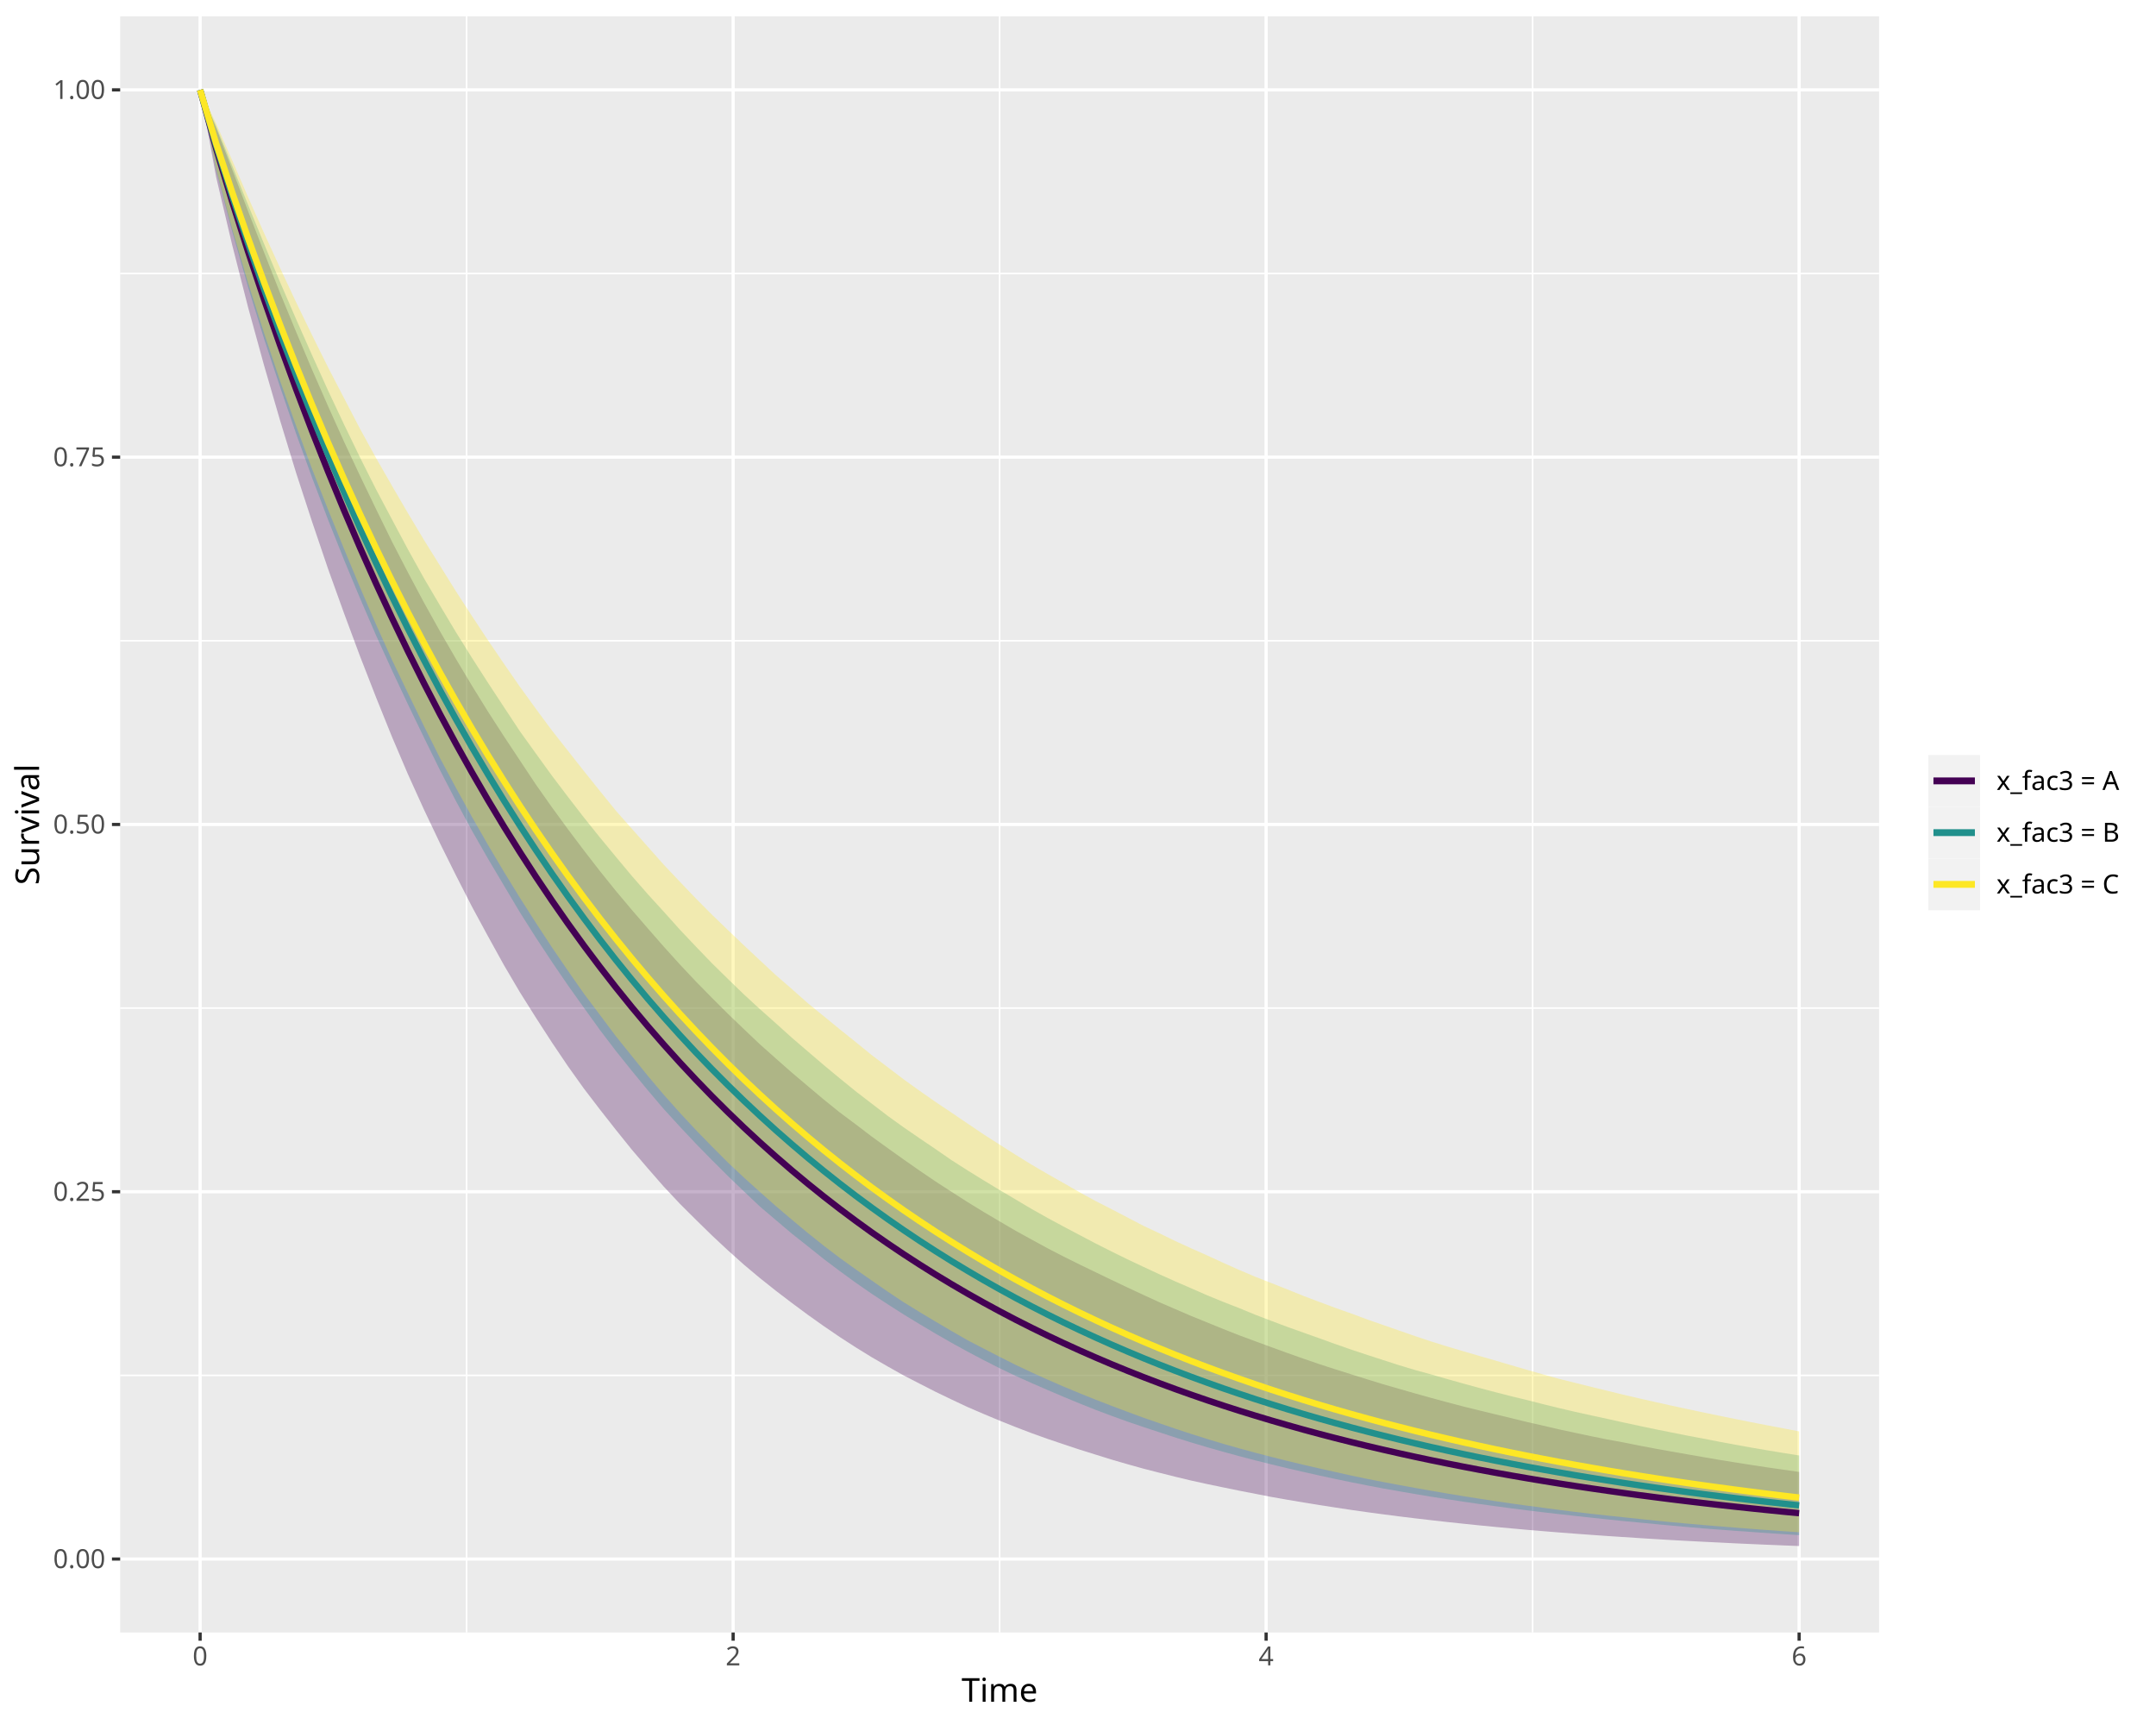
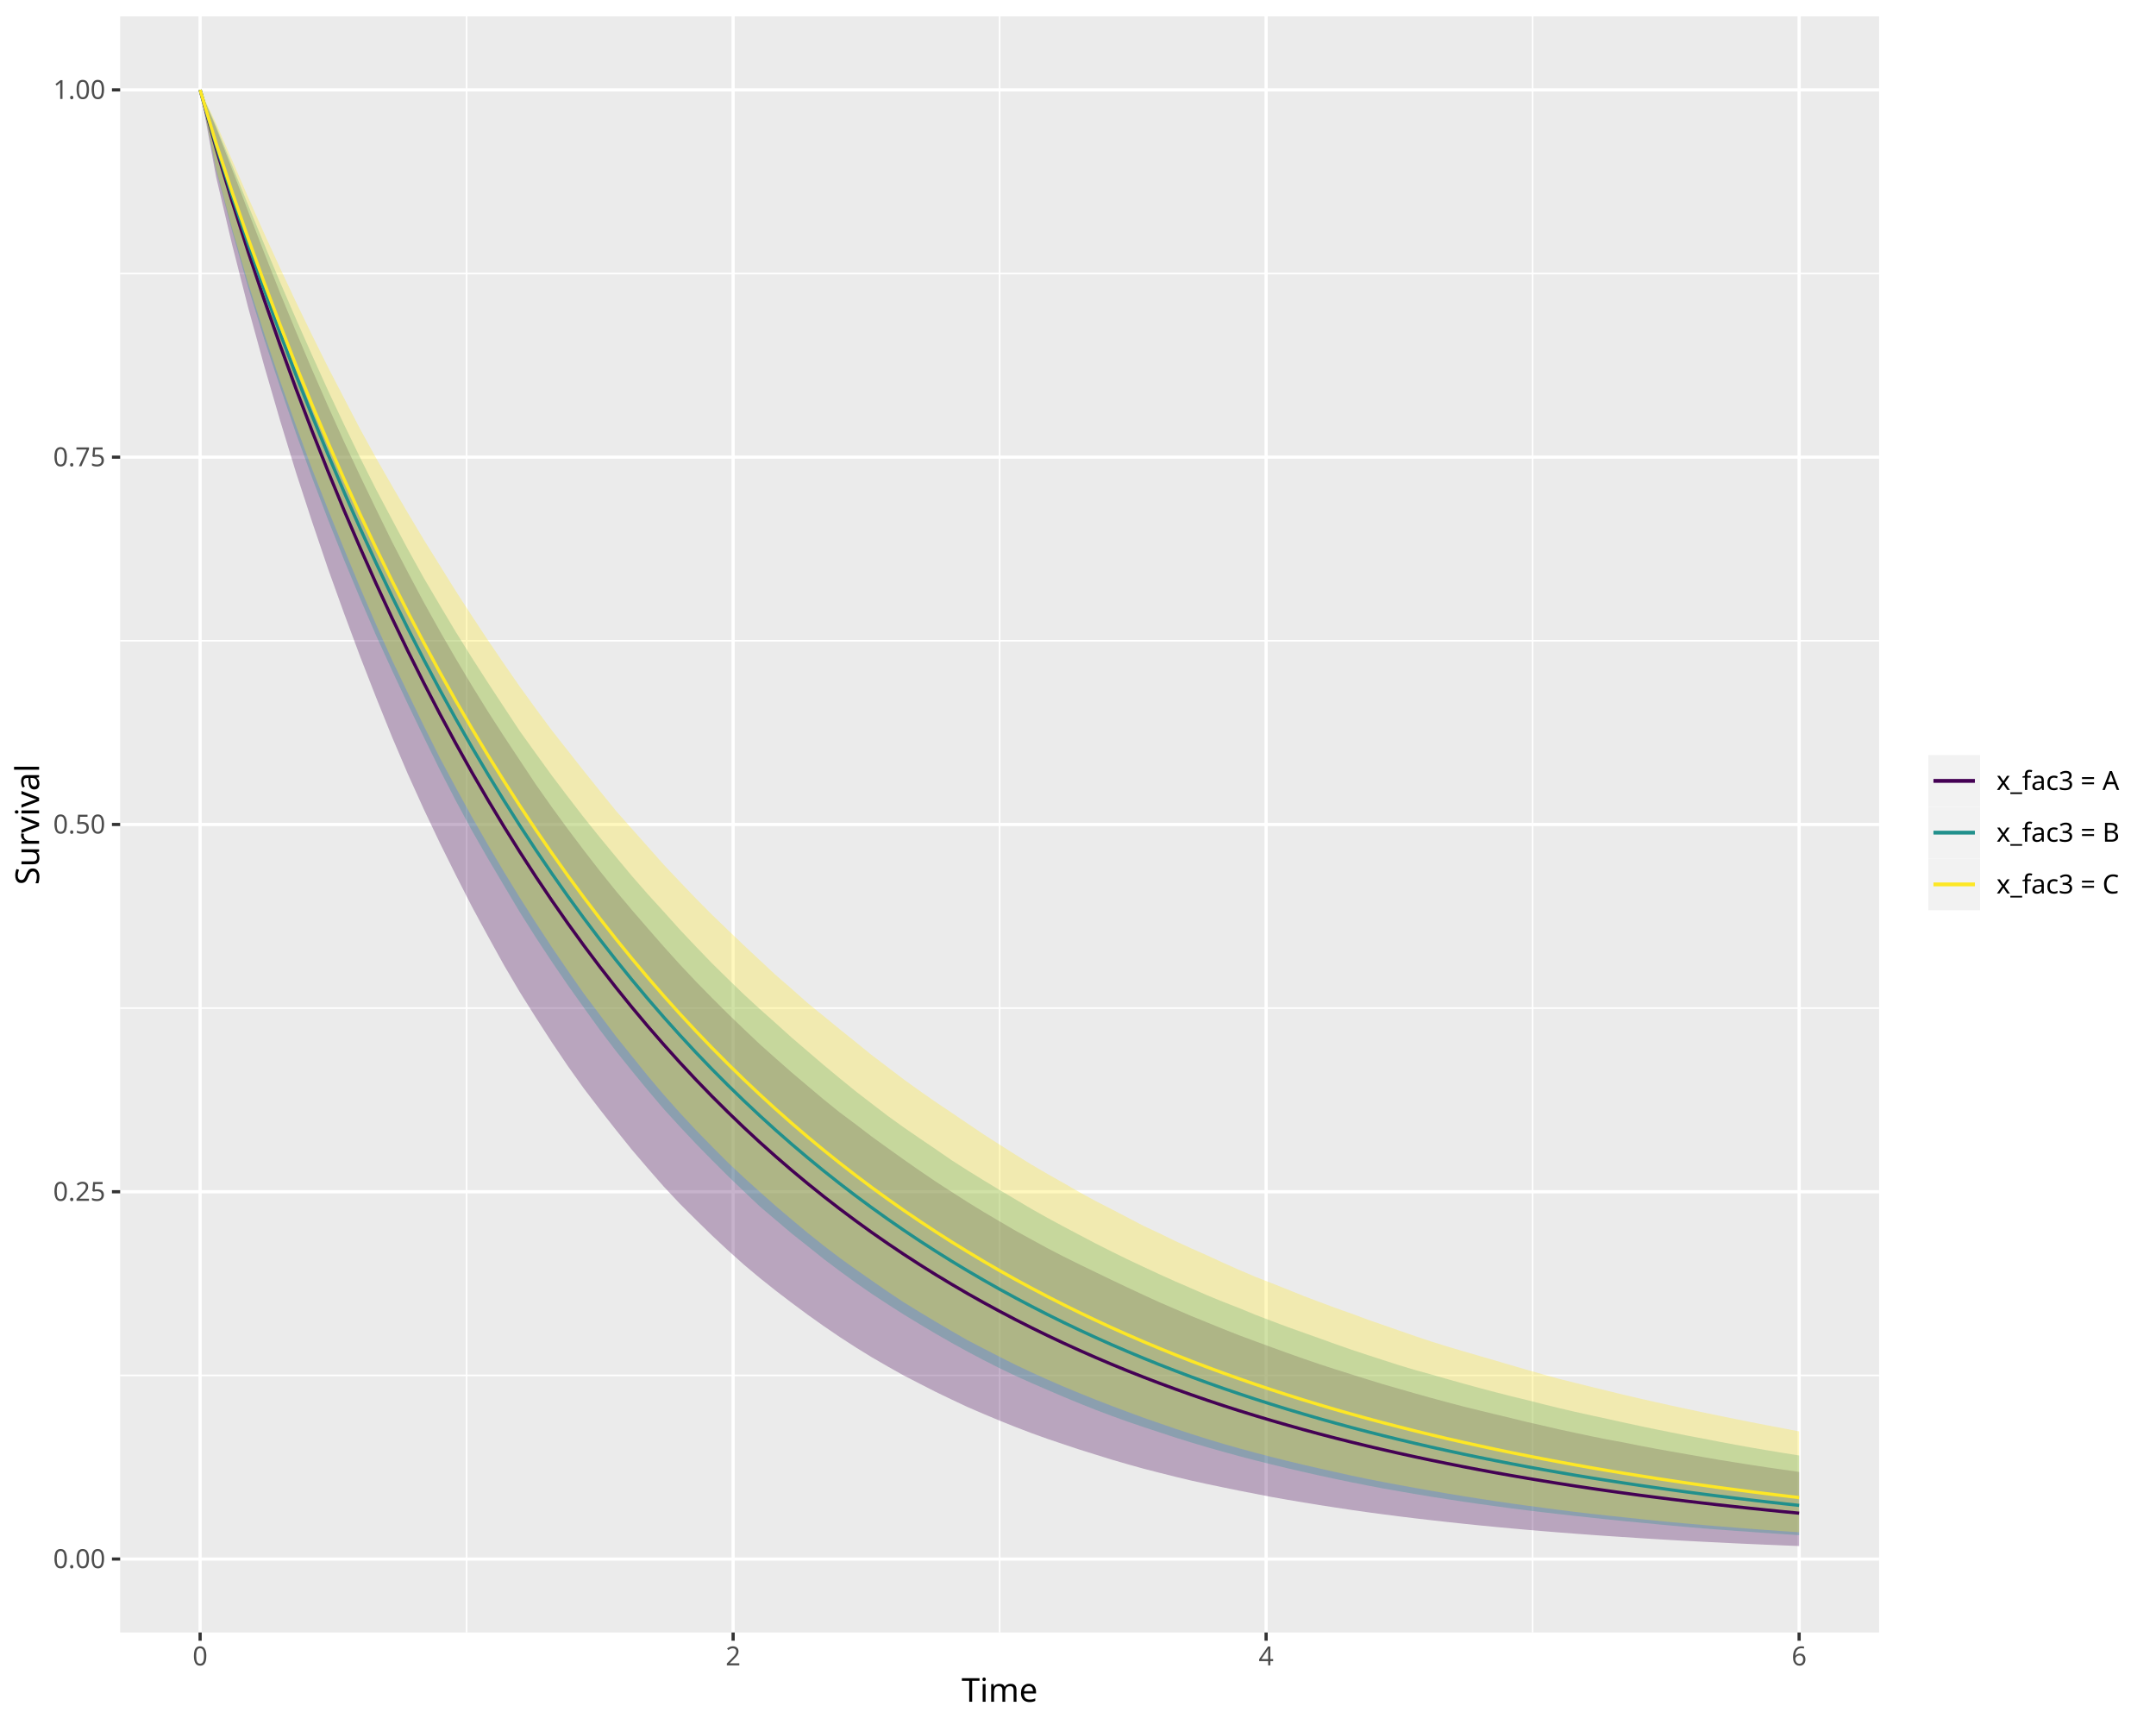
<svg xmlns="http://www.w3.org/2000/svg" class="svglite" data-engine-version="2.0" width="720.00pt" height="576.00pt" viewBox="0 0 720.00 576.00">
  <defs>
    <style type="text/css">
    .svglite line, .svglite polyline, .svglite polygon, .svglite path, .svglite rect, .svglite circle {
      fill: none;
      stroke: #000000;
      stroke-linecap: round;
      stroke-linejoin: round;
      stroke-miterlimit: 10.00;
    }
  </style>
  </defs>
  <rect width="100%" height="100%" style="stroke: none; fill: #FFFFFF;" />
  <defs>
    <clipPath id="cpMC4wMHw3MjAuMDB8MC4wMHw1NzYuMDA=">
      <rect x="0.00" y="0.00" width="720.00" height="576.00" />
    </clipPath>
  </defs>
  <g clip-path="url(#cpMC4wMHw3MjAuMDB8MC4wMHw1NzYuMDA=)">
    <rect x="0.00" y="0.00" width="720.00" height="576.00" style="stroke-width: 1.07; stroke: #FFFFFF; fill: #FFFFFF;" />
  </g>
  <defs>
    <clipPath id="cpNDAuMTN8NjI3LjUyfDUuNDh8NTQ1LjEx">
      <rect x="40.13" y="5.48" width="587.39" height="539.63" />
    </clipPath>
  </defs>
  <g clip-path="url(#cpNDAuMTN8NjI3LjUyfDUuNDh8NTQ1LjEx)">
    <rect x="40.13" y="5.48" width="587.39" height="539.63" style="stroke-width: 1.07; stroke: none; fill: #EBEBEB;" />
    <polyline points="40.13,459.26 627.52,459.26 " style="stroke-width: 0.53; stroke: #FFFFFF; stroke-linecap: butt;" />
    <polyline points="40.13,336.62 627.52,336.62 " style="stroke-width: 0.53; stroke: #FFFFFF; stroke-linecap: butt;" />
    <polyline points="40.13,213.97 627.52,213.97 " style="stroke-width: 0.53; stroke: #FFFFFF; stroke-linecap: butt;" />
    <polyline points="40.13,91.33 627.52,91.33 " style="stroke-width: 0.53; stroke: #FFFFFF; stroke-linecap: butt;" />
    <polyline points="155.83,545.11 155.83,5.48 " style="stroke-width: 0.53; stroke: #FFFFFF; stroke-linecap: butt;" />
    <polyline points="333.83,545.11 333.83,5.48 " style="stroke-width: 0.53; stroke: #FFFFFF; stroke-linecap: butt;" />
    <polyline points="511.82,545.11 511.82,5.48 " style="stroke-width: 0.53; stroke: #FFFFFF; stroke-linecap: butt;" />
    <polyline points="40.13,520.58 627.52,520.58 " style="stroke-width: 1.07; stroke: #FFFFFF; stroke-linecap: butt;" />
    <polyline points="40.13,397.94 627.52,397.94 " style="stroke-width: 1.07; stroke: #FFFFFF; stroke-linecap: butt;" />
    <polyline points="40.13,275.30 627.52,275.30 " style="stroke-width: 1.07; stroke: #FFFFFF; stroke-linecap: butt;" />
    <polyline points="40.13,152.65 627.52,152.65 " style="stroke-width: 1.07; stroke: #FFFFFF; stroke-linecap: butt;" />
    <polyline points="40.13,30.01 627.52,30.01 " style="stroke-width: 1.07; stroke: #FFFFFF; stroke-linecap: butt;" />
    <polyline points="66.83,545.11 66.83,5.48 " style="stroke-width: 1.07; stroke: #FFFFFF; stroke-linecap: butt;" />
    <polyline points="244.83,545.11 244.83,5.48 " style="stroke-width: 1.07; stroke: #FFFFFF; stroke-linecap: butt;" />
    <polyline points="422.82,545.11 422.82,5.48 " style="stroke-width: 1.07; stroke: #FFFFFF; stroke-linecap: butt;" />
    <polyline points="600.82,545.11 600.82,5.48 " style="stroke-width: 1.07; stroke: #FFFFFF; stroke-linecap: butt;" />
-     <polygon points="66.83,30.01 72.17,59.10 77.51,81.68 82.85,102.62 88.19,122.03 93.53,140.39 98.87,157.84 104.21,174.18 109.55,189.93 114.89,204.77 120.23,219.12 125.57,232.82 130.91,246.05 136.25,258.57 141.59,270.34 146.93,281.56 152.27,292.30 157.61,302.75 162.95,312.60 168.29,322.26 173.63,331.34 178.97,339.82 184.31,348.08 189.65,356.00 194.99,363.48 200.33,370.46 205.67,377.26 211.01,383.90 216.35,390.14 221.69,396.25 227.03,401.93 232.37,407.26 237.71,412.48 243.05,417.47 248.39,422.25 253.73,426.73 259.07,430.98 264.41,435.05 269.75,439.01 275.09,442.80 280.43,446.44 285.77,449.90 291.11,453.19 296.45,456.28 301.79,459.28 307.13,462.03 312.47,464.76 317.81,467.33 323.15,469.84 328.49,472.14 333.83,474.37 339.17,476.51 344.51,478.55 349.85,480.47 355.19,482.26 360.53,484.04 365.87,485.71 371.20,487.37 376.54,488.92 381.88,490.41 387.22,491.78 392.56,493.12 397.90,494.40 403.24,495.57 408.58,496.68 413.92,497.77 419.26,498.81 424.60,499.85 429.94,500.79 435.28,501.69 440.62,502.56 445.96,503.38 451.30,504.19 456.64,504.95 461.98,505.66 467.32,506.35 472.66,507.00 478.00,507.62 483.34,508.22 488.68,508.79 494.02,509.34 499.36,509.86 504.70,510.35 510.04,510.83 515.38,511.28 520.72,511.71 526.06,512.12 531.40,512.51 536.74,512.89 542.08,513.24 547.42,513.59 552.76,513.92 558.10,514.24 563.44,514.53 568.78,514.81 574.12,515.07 579.46,515.34 584.80,515.58 590.14,515.81 595.48,516.03 600.82,516.24 600.82,491.50 595.48,490.74 590.14,489.97 584.80,489.16 579.46,488.32 574.12,487.46 568.78,486.54 563.44,485.61 558.10,484.67 552.76,483.71 547.42,482.70 542.08,481.63 536.74,480.66 531.40,479.58 526.06,478.45 520.72,477.30 515.38,476.06 510.04,474.85 504.70,473.54 499.36,472.26 494.02,470.96 488.68,469.65 483.34,468.24 478.00,466.80 472.66,465.31 467.32,463.78 461.98,462.24 456.64,460.60 451.30,458.92 445.96,457.24 440.62,455.51 435.28,453.68 429.94,451.79 424.60,449.85 419.26,447.89 413.92,445.91 408.58,443.81 403.24,441.63 397.90,439.46 392.56,437.16 387.22,434.86 381.88,432.41 376.54,429.92 371.20,427.38 365.87,424.81 360.53,422.23 355.19,419.58 349.85,416.82 344.51,413.91 339.17,410.97 333.83,407.84 328.49,404.69 323.15,401.41 317.81,397.99 312.47,394.54 307.13,390.91 301.79,387.18 296.45,383.37 291.11,379.51 285.77,375.43 280.43,371.45 275.09,367.14 269.75,362.65 264.41,358.13 259.07,353.43 253.73,348.67 248.39,343.61 243.05,338.48 237.71,333.15 232.37,327.71 227.03,322.03 221.69,316.12 216.35,310.02 211.01,303.84 205.67,297.49 200.33,290.85 194.99,283.95 189.65,276.87 184.31,269.56 178.97,261.98 173.63,253.94 168.29,245.87 162.95,237.60 157.61,228.97 152.27,220.03 146.93,210.80 141.59,201.22 136.25,191.19 130.91,180.87 125.57,169.97 120.23,158.87 114.89,147.48 109.55,135.62 104.21,123.43 98.87,110.77 93.53,97.83 88.19,84.28 82.85,70.52 77.51,56.54 72.17,42.72 66.83,30.01 " style="stroke-width: 1.07; stroke: none; fill: #440154; fill-opacity: 0.30;" />
-     <polygon points="66.83,30.01 72.17,56.81 77.51,77.19 82.85,95.86 88.19,113.14 93.53,129.21 98.87,144.78 104.21,159.48 109.55,173.53 114.89,186.93 120.23,199.76 125.57,212.13 130.91,223.84 136.25,235.23 141.59,246.29 146.93,257.15 152.27,267.49 157.61,277.37 162.95,286.70 168.29,295.69 173.63,304.66 178.97,313.09 184.31,321.17 189.65,328.99 194.99,336.49 200.33,343.90 205.67,350.92 211.01,357.57 216.35,364.07 221.69,370.35 227.03,376.19 232.37,381.87 237.71,387.32 243.05,392.65 248.39,397.78 253.73,402.84 259.07,407.38 264.41,411.90 269.75,416.13 275.09,420.40 280.43,424.42 285.77,428.31 291.11,432.01 296.45,435.51 301.79,438.92 307.13,442.17 312.47,445.34 317.81,448.40 323.15,451.34 328.49,454.16 333.83,456.87 339.17,459.43 344.51,461.82 349.85,464.14 355.19,466.42 360.53,468.63 365.87,470.76 371.20,472.77 376.54,474.69 381.88,476.51 387.22,478.27 392.56,480.02 397.90,481.69 403.24,483.28 408.58,484.79 413.92,486.25 419.26,487.65 424.60,488.98 429.94,490.27 435.28,491.50 440.62,492.70 445.96,493.85 451.30,494.96 456.64,496.02 461.98,497.03 467.32,497.97 472.66,498.89 478.00,499.78 483.34,500.61 488.68,501.43 494.02,502.20 499.36,502.93 504.70,503.65 510.04,504.33 515.38,504.98 520.72,505.59 526.06,506.19 531.40,506.77 536.74,507.34 542.08,507.89 547.42,508.40 552.76,508.91 558.10,509.41 563.44,509.89 568.78,510.35 574.12,510.76 579.46,511.16 584.80,511.54 590.14,511.91 595.48,512.26 600.82,512.61 600.82,486.00 595.48,485.15 590.14,484.27 584.80,483.36 579.46,482.40 574.12,481.40 568.78,480.36 563.44,479.36 558.10,478.30 552.76,477.23 547.42,476.11 542.08,474.96 536.74,473.77 531.40,472.62 526.06,471.44 520.72,470.19 515.38,468.88 510.04,467.52 504.70,466.23 499.36,464.86 494.02,463.45 488.68,461.99 483.34,460.49 478.00,458.95 472.66,457.49 467.32,455.89 461.98,454.17 456.64,452.43 451.30,450.67 445.96,448.80 440.62,446.88 435.28,444.98 429.94,443.08 424.60,441.07 419.26,439.03 413.92,436.83 408.58,434.74 403.24,432.56 397.90,430.22 392.56,427.91 387.22,425.51 381.88,423.03 376.54,420.51 371.20,417.89 365.87,415.20 360.53,412.39 355.19,409.57 349.85,406.69 344.51,403.69 339.17,400.52 333.83,397.36 328.49,394.13 323.15,390.83 317.81,387.42 312.47,383.73 307.13,380.11 301.79,376.44 296.45,372.60 291.11,368.51 285.77,364.40 280.43,360.06 275.09,355.63 269.75,351.06 264.41,346.48 259.07,341.67 253.73,336.92 248.39,332.01 243.05,326.84 237.71,321.59 232.37,316.05 227.03,310.40 221.69,304.45 216.35,298.60 211.01,292.49 205.67,286.09 200.33,279.62 194.99,272.97 189.65,266.05 184.31,259.00 178.97,251.62 173.63,244.19 168.29,236.10 162.95,227.97 157.61,219.66 152.27,211.10 146.93,202.16 141.59,193.09 136.25,183.48 130.91,173.45 125.57,163.38 120.23,152.75 114.89,141.72 109.55,130.39 104.21,118.58 98.87,106.54 93.53,94.20 88.19,81.43 82.85,68.39 77.51,55.21 72.17,42.10 66.83,30.01 " style="stroke-width: 1.07; stroke: none; fill: #21908C; fill-opacity: 0.30;" />
-     <polygon points="66.83,30.01 72.17,56.30 77.51,76.36 82.85,94.50 88.19,111.26 93.53,127.18 98.87,142.18 104.21,156.58 109.55,170.16 114.89,183.27 120.23,196.13 125.57,208.49 130.91,220.36 136.25,231.49 141.59,242.47 146.93,253.13 152.27,263.09 157.61,272.78 162.95,282.09 168.29,291.11 173.63,299.80 178.97,308.17 184.31,316.32 189.65,324.14 194.99,331.78 200.33,338.88 205.67,346.01 211.01,352.64 216.35,359.26 221.69,365.58 227.03,371.57 232.37,377.31 237.71,382.79 243.05,388.15 248.39,393.16 253.73,397.97 259.07,402.71 264.41,407.24 269.75,411.69 275.09,415.96 280.43,420.02 285.77,423.86 291.11,427.58 296.45,431.29 301.79,434.84 307.13,438.13 312.47,441.33 317.81,444.47 323.15,447.54 328.49,450.31 333.83,453.06 339.17,455.75 344.51,458.26 349.85,460.68 355.19,463.00 360.53,465.22 365.87,467.36 371.20,469.43 376.54,471.43 381.88,473.40 387.22,475.25 392.56,477.09 397.90,478.84 403.24,480.53 408.58,482.14 413.92,483.65 419.26,485.10 424.60,486.49 429.94,487.83 435.28,489.11 440.62,490.34 445.96,491.53 451.30,492.72 456.64,493.83 461.98,494.88 467.32,495.88 472.66,496.85 478.00,497.79 483.34,498.71 488.68,499.59 494.02,500.43 499.36,501.25 504.70,502.03 510.04,502.77 515.38,503.48 520.72,504.18 526.06,504.85 531.40,505.48 536.74,506.06 542.08,506.62 547.42,507.19 552.76,507.75 558.10,508.26 563.44,508.75 568.78,509.22 574.12,509.66 579.46,510.09 584.80,510.50 590.14,510.90 595.48,511.28 600.82,511.64 600.82,477.96 595.48,476.93 590.14,475.92 584.80,474.89 579.46,473.81 574.12,472.73 568.78,471.62 563.44,470.49 558.10,469.34 552.76,468.15 547.42,466.94 542.08,465.70 536.74,464.39 531.40,463.09 526.06,461.76 520.72,460.43 515.38,458.95 510.04,457.43 504.70,455.88 499.36,454.30 494.02,452.76 488.68,451.20 483.34,449.62 478.00,447.95 472.66,446.17 467.32,444.32 461.98,442.46 456.64,440.60 451.30,438.61 445.96,436.73 440.62,434.73 435.28,432.72 429.94,430.56 424.60,428.44 419.26,426.35 413.92,424.08 408.58,421.71 403.24,419.24 397.90,416.88 392.56,414.43 387.22,411.83 381.88,409.33 376.54,406.54 371.20,403.75 365.87,401.04 360.53,398.11 355.19,395.04 349.85,392.02 344.51,388.90 339.17,385.60 333.83,382.21 328.49,378.79 323.15,375.18 317.81,371.56 312.47,367.98 307.13,364.25 301.79,360.41 296.45,356.35 291.11,352.30 285.77,347.96 280.43,343.68 275.09,339.31 269.75,334.96 264.41,330.22 259.07,325.59 253.73,320.61 248.39,315.62 243.05,310.52 237.71,305.37 232.37,300.00 227.03,294.41 221.69,288.76 216.35,282.75 211.01,276.73 205.67,270.70 200.33,264.11 194.99,257.46 189.65,250.68 184.31,243.90 178.97,236.69 173.63,229.33 168.29,221.63 162.95,213.77 157.61,205.70 152.27,197.45 146.93,188.88 141.59,180.30 136.25,171.38 130.91,162.22 125.57,152.91 120.23,143.19 114.89,132.93 109.55,122.64 104.21,111.89 98.87,100.89 93.53,89.49 88.19,77.84 82.85,65.83 77.51,53.46 72.17,41.17 66.83,30.01 " style="stroke-width: 1.07; stroke: none; fill: #FDE725; fill-opacity: 0.30;" />
-     <polyline points="66.83,30.01 72.17,49.55 77.51,67.25 82.85,84.00 88.19,99.96 93.53,115.23 98.87,129.87 104.21,143.91 109.55,157.40 114.89,170.37 120.23,182.83 125.57,194.82 130.91,206.36 136.25,217.47 141.59,228.16 146.93,238.46 152.27,248.37 157.61,257.93 162.95,267.13 168.29,276.00 173.63,284.54 178.97,292.78 184.31,300.72 189.65,308.37 194.99,315.74 200.33,322.85 205.67,329.71 211.01,336.32 216.35,342.70 221.69,348.84 227.03,354.77 232.37,360.49 237.71,366.01 243.05,371.32 248.39,376.46 253.73,381.41 259.07,386.18 264.41,390.79 269.75,395.23 275.09,399.52 280.43,403.66 285.77,407.65 291.11,411.51 296.45,415.22 301.79,418.81 307.13,422.27 312.47,425.62 317.81,428.84 323.15,431.96 328.49,434.96 333.83,437.86 339.17,440.66 344.51,443.36 349.85,445.97 355.19,448.49 360.53,450.92 365.87,453.27 371.20,455.54 376.54,457.73 381.88,459.84 387.22,461.88 392.56,463.85 397.90,465.75 403.24,467.59 408.58,469.37 413.92,471.08 419.26,472.73 424.60,474.33 429.94,475.87 435.28,477.37 440.62,478.81 445.96,480.20 451.30,481.54 456.64,482.84 461.98,484.09 467.32,485.30 472.66,486.47 478.00,487.60 483.34,488.69 488.68,489.75 494.02,490.77 499.36,491.75 504.70,492.70 510.04,493.62 515.38,494.51 520.72,495.37 526.06,496.20 531.40,497.00 536.74,497.77 542.08,498.52 547.42,499.25 552.76,499.94 558.10,500.62 563.44,501.27 568.78,501.90 574.12,502.51 579.46,503.10 584.80,503.67 590.14,504.22 595.48,504.76 600.82,505.27 " style="stroke-width: 2.13; stroke: #440154; stroke-linecap: butt;" />
-     <polyline points="66.83,30.01 72.17,48.56 77.51,65.41 82.85,81.37 88.19,96.62 93.53,111.24 98.87,125.28 104.21,138.78 109.55,151.77 114.89,164.28 120.23,176.34 125.57,187.96 130.91,199.16 136.25,209.97 141.59,220.39 146.93,230.45 152.27,240.15 157.61,249.52 162.95,258.56 168.29,267.29 173.63,275.72 178.97,283.85 184.31,291.71 189.65,299.30 194.99,306.62 200.33,313.70 205.67,320.54 211.01,327.14 216.35,333.53 221.69,339.69 227.03,345.64 232.37,351.40 237.71,356.96 243.05,362.33 248.39,367.52 253.73,372.54 259.07,377.39 264.41,382.07 269.75,386.60 275.09,390.98 280.43,395.21 285.77,399.30 291.11,403.25 296.45,407.07 301.79,410.77 307.13,414.34 312.47,417.79 317.81,421.13 323.15,424.35 328.49,427.47 333.83,430.49 339.17,433.40 344.51,436.22 349.85,438.95 355.19,441.59 360.53,444.14 365.87,446.60 371.20,448.99 376.54,451.29 381.88,453.52 387.22,455.68 392.56,457.76 397.90,459.78 403.24,461.73 408.58,463.62 413.92,465.44 419.26,467.21 424.60,468.91 429.94,470.57 435.28,472.16 440.62,473.71 445.96,475.20 451.30,476.65 456.64,478.05 461.98,479.40 467.32,480.71 472.66,481.98 478.00,483.21 483.34,484.39 488.68,485.54 494.02,486.65 499.36,487.72 504.70,488.76 510.04,489.77 515.38,490.74 520.72,491.68 526.06,492.60 531.40,493.48 536.74,494.33 542.08,495.16 547.42,495.96 552.76,496.73 558.10,497.48 563.44,498.21 568.78,498.91 574.12,499.59 579.46,500.24 584.80,500.88 590.14,501.50 595.48,502.09 600.82,502.67 " style="stroke-width: 2.13; stroke: #21908C; stroke-linecap: butt;" />
-     <polyline points="66.83,30.01 72.17,47.89 77.51,64.14 82.85,79.56 88.19,94.30 93.53,108.45 98.87,122.06 104.21,135.16 109.55,147.78 114.89,159.95 120.23,171.69 125.57,183.02 130.91,193.96 136.25,204.52 141.59,214.72 146.93,224.58 152.27,234.10 157.61,243.30 162.95,252.20 168.29,260.79 173.63,269.10 178.97,277.14 184.31,284.90 189.65,292.42 194.99,299.68 200.33,306.70 205.67,313.50 211.01,320.07 216.35,326.42 221.69,332.57 227.03,338.52 232.37,344.27 237.71,349.84 243.05,355.22 248.39,360.44 253.73,365.48 259.07,370.36 264.41,375.08 269.75,379.65 275.09,384.07 280.43,388.35 285.77,392.49 291.11,396.50 296.45,400.37 301.79,404.13 307.13,407.76 312.47,411.28 317.81,414.69 323.15,417.98 328.49,421.18 333.83,424.27 339.17,427.26 344.51,430.15 349.85,432.96 355.19,435.67 360.53,438.30 365.87,440.84 371.20,443.31 376.54,445.69 381.88,448.01 387.22,450.24 392.56,452.41 397.90,454.51 403.24,456.54 408.58,458.51 413.92,460.41 419.26,462.26 424.60,464.05 429.94,465.78 435.28,467.46 440.62,469.08 445.96,470.66 451.30,472.18 456.64,473.66 461.98,475.09 467.32,476.47 472.66,477.82 478.00,479.12 483.34,480.38 488.68,481.60 494.02,482.78 499.36,483.93 504.70,485.04 510.04,486.11 515.38,487.15 520.72,488.16 526.06,489.14 531.40,490.09 536.74,491.01 542.08,491.90 547.42,492.76 552.76,493.60 558.10,494.41 563.44,495.20 568.78,495.96 574.12,496.70 579.46,497.41 584.80,498.10 590.14,498.78 595.48,499.43 600.82,500.06 " style="stroke-width: 2.13; stroke: #FDE725; stroke-linecap: butt;" />
+     <polygon points="66.83,30.01 72.17,59.10 77.51,81.68 82.85,102.62 88.19,122.03 93.53,140.39 98.87,157.84 104.21,174.18 109.55,189.93 114.89,204.77 120.23,219.12 125.57,232.82 130.91,246.05 136.25,258.57 141.59,270.34 146.93,281.56 152.27,292.30 157.61,302.75 162.95,312.60 168.29,322.26 173.63,331.34 178.97,339.82 184.31,348.08 189.65,356.00 194.99,363.48 200.33,370.46 205.67,377.26 211.01,383.90 216.35,390.14 221.69,396.25 227.03,401.93 232.37,407.26 237.71,412.48 243.05,417.47 248.39,422.25 253.73,426.73 259.07,430.98 264.41,435.05 269.75,439.01 275.09,442.80 280.43,446.44 285.77,449.90 291.11,453.19 296.45,456.28 301.79,459.28 307.13,462.03 312.47,464.76 317.81,467.33 323.15,469.84 328.49,472.14 333.83,474.37 339.17,476.51 344.51,478.55 349.85,480.47 355.19,482.26 360.53,484.04 365.87,485.71 371.20,487.37 376.54,488.92 381.88,490.41 387.22,491.78 392.56,493.12 397.90,494.40 403.24,495.57 408.58,496.68 413.92,497.77 419.26,498.81 424.60,499.85 429.94,500.79 435.28,501.69 440.62,502.56 445.96,503.38 451.30,504.19 456.64,504.95 461.98,505.66 467.32,506.35 472.66,507.00 478.00,507.62 483.34,508.22 488.68,508.79 494.02,509.34 499.36,509.86 504.70,510.35 510.04,510.83 515.38,511.28 520.72,511.71 526.06,512.12 531.40,512.51 536.74,512.89 542.08,513.24 547.42,513.59 552.76,513.92 558.10,514.24 563.44,514.53 568.78,514.81 574.12,515.07 579.46,515.34 584.80,515.58 590.14,515.81 595.48,516.03 600.82,516.24 600.82,491.50 595.48,490.74 590.14,489.97 584.80,489.16 579.46,488.32 574.12,487.46 568.78,486.54 563.44,485.61 558.10,484.67 552.76,483.71 547.42,482.70 542.08,481.63 536.74,480.66 531.40,479.58 526.06,478.45 520.72,477.30 515.38,476.06 510.04,474.85 504.70,473.54 499.36,472.26 494.02,470.96 488.68,469.65 483.34,468.24 478.00,466.80 472.66,465.31 467.32,463.78 461.98,462.24 456.64,460.60 451.30,458.92 445.96,457.24 440.62,455.51 435.28,453.68 429.94,451.79 424.60,449.85 419.26,447.89 413.92,445.91 408.58,443.81 403.24,441.63 397.90,439.46 392.56,437.16 387.22,434.86 381.88,432.41 376.54,429.92 371.20,427.38 365.87,424.81 360.53,422.23 355.19,419.58 349.85,416.82 344.51,413.91 339.17,410.97 333.83,407.84 328.49,404.69 323.15,401.41 317.81,397.99 312.47,394.54 307.13,390.91 301.79,387.18 296.45,383.37 291.11,379.51 285.77,375.43 280.43,371.45 275.09,367.14 269.75,362.65 264.41,358.13 259.07,353.43 253.73,348.67 248.39,343.61 243.05,338.48 237.71,333.15 232.37,327.71 227.03,322.03 221.69,316.12 216.35,310.02 211.01,303.84 205.67,297.49 200.33,290.85 194.99,283.95 189.65,276.87 184.31,269.56 178.97,261.98 173.63,253.94 168.29,245.87 162.95,237.60 157.61,228.97 152.27,220.03 146.93,210.80 141.59,201.22 136.25,191.19 130.91,180.87 125.57,169.97 120.23,158.87 114.89,147.48 109.55,135.62 104.21,123.43 98.87,110.77 93.53,97.83 88.19,84.28 82.85,70.52 77.51,56.54 72.17,42.72 66.83,30.01 " style="stroke-width: 1.07; stroke: none; stroke-linecap: butt; fill: #440154; fill-opacity: 0.30;" />
+     <polygon points="66.83,30.01 72.17,56.81 77.51,77.19 82.85,95.86 88.19,113.14 93.53,129.21 98.87,144.78 104.21,159.48 109.55,173.53 114.89,186.93 120.23,199.76 125.57,212.13 130.91,223.84 136.25,235.23 141.59,246.29 146.93,257.15 152.27,267.49 157.61,277.37 162.95,286.70 168.29,295.69 173.63,304.66 178.97,313.09 184.31,321.17 189.65,328.99 194.99,336.49 200.33,343.90 205.67,350.92 211.01,357.57 216.35,364.07 221.69,370.35 227.03,376.19 232.37,381.87 237.71,387.32 243.05,392.65 248.39,397.78 253.73,402.84 259.07,407.38 264.41,411.90 269.75,416.13 275.09,420.40 280.43,424.42 285.77,428.31 291.11,432.01 296.45,435.51 301.79,438.92 307.13,442.17 312.47,445.34 317.81,448.40 323.15,451.34 328.49,454.16 333.83,456.87 339.17,459.43 344.51,461.82 349.85,464.14 355.19,466.42 360.53,468.63 365.87,470.76 371.20,472.77 376.54,474.69 381.88,476.51 387.22,478.27 392.56,480.02 397.90,481.69 403.24,483.28 408.58,484.79 413.92,486.25 419.26,487.65 424.60,488.98 429.94,490.27 435.28,491.50 440.62,492.70 445.96,493.85 451.30,494.96 456.64,496.02 461.98,497.03 467.32,497.97 472.66,498.89 478.00,499.78 483.34,500.61 488.68,501.43 494.02,502.20 499.36,502.93 504.70,503.65 510.04,504.33 515.38,504.98 520.72,505.59 526.06,506.19 531.40,506.77 536.74,507.34 542.08,507.89 547.42,508.40 552.76,508.91 558.10,509.41 563.44,509.89 568.78,510.35 574.12,510.76 579.46,511.16 584.80,511.54 590.14,511.91 595.48,512.26 600.82,512.61 600.82,486.00 595.48,485.15 590.14,484.27 584.80,483.36 579.46,482.40 574.12,481.40 568.78,480.36 563.44,479.36 558.10,478.30 552.76,477.23 547.42,476.11 542.08,474.96 536.74,473.77 531.40,472.62 526.06,471.44 520.72,470.19 515.38,468.88 510.04,467.52 504.70,466.23 499.36,464.86 494.02,463.45 488.68,461.99 483.34,460.49 478.00,458.95 472.66,457.49 467.32,455.89 461.98,454.17 456.64,452.43 451.30,450.67 445.96,448.80 440.62,446.88 435.28,444.98 429.94,443.08 424.60,441.07 419.26,439.03 413.92,436.83 408.58,434.74 403.24,432.56 397.90,430.22 392.56,427.91 387.22,425.51 381.88,423.03 376.54,420.51 371.20,417.89 365.87,415.20 360.53,412.39 355.19,409.57 349.85,406.69 344.51,403.69 339.17,400.52 333.83,397.36 328.49,394.13 323.15,390.83 317.81,387.42 312.47,383.73 307.13,380.11 301.79,376.44 296.45,372.60 291.11,368.51 285.77,364.40 280.43,360.06 275.09,355.63 269.75,351.06 264.41,346.48 259.07,341.67 253.73,336.92 248.39,332.01 243.05,326.84 237.71,321.59 232.37,316.05 227.03,310.40 221.69,304.45 216.35,298.60 211.01,292.49 205.67,286.09 200.33,279.62 194.99,272.97 189.65,266.05 184.31,259.00 178.97,251.62 173.63,244.19 168.29,236.10 162.95,227.97 157.61,219.66 152.27,211.10 146.93,202.16 141.59,193.09 136.25,183.48 130.91,173.45 125.57,163.38 120.23,152.75 114.89,141.72 109.55,130.39 104.21,118.58 98.87,106.54 93.53,94.20 88.19,81.43 82.85,68.39 77.51,55.21 72.17,42.10 66.83,30.01 " style="stroke-width: 1.07; stroke: none; stroke-linecap: butt; fill: #21908C; fill-opacity: 0.30;" />
+     <polygon points="66.83,30.01 72.17,56.30 77.51,76.36 82.85,94.50 88.19,111.26 93.53,127.18 98.87,142.18 104.21,156.58 109.55,170.16 114.89,183.27 120.23,196.13 125.57,208.49 130.91,220.36 136.25,231.49 141.59,242.47 146.93,253.13 152.27,263.09 157.61,272.78 162.95,282.09 168.29,291.11 173.63,299.80 178.97,308.17 184.31,316.32 189.65,324.14 194.99,331.78 200.33,338.88 205.67,346.01 211.01,352.64 216.35,359.26 221.69,365.58 227.03,371.57 232.37,377.31 237.71,382.79 243.05,388.15 248.39,393.16 253.73,397.97 259.07,402.71 264.41,407.24 269.75,411.69 275.09,415.96 280.43,420.02 285.77,423.86 291.11,427.58 296.45,431.29 301.79,434.84 307.13,438.13 312.47,441.33 317.81,444.47 323.15,447.54 328.49,450.31 333.83,453.06 339.17,455.75 344.51,458.26 349.85,460.68 355.19,463.00 360.53,465.22 365.87,467.36 371.20,469.43 376.54,471.43 381.88,473.40 387.22,475.25 392.56,477.09 397.90,478.84 403.24,480.53 408.58,482.14 413.92,483.65 419.26,485.10 424.60,486.49 429.94,487.83 435.28,489.11 440.62,490.34 445.96,491.53 451.30,492.72 456.64,493.83 461.98,494.88 467.32,495.88 472.66,496.85 478.00,497.79 483.34,498.71 488.68,499.59 494.02,500.43 499.36,501.25 504.70,502.03 510.04,502.77 515.38,503.48 520.72,504.18 526.06,504.85 531.40,505.48 536.74,506.06 542.08,506.62 547.42,507.19 552.76,507.75 558.10,508.26 563.44,508.75 568.78,509.22 574.12,509.66 579.46,510.09 584.80,510.50 590.14,510.90 595.48,511.28 600.82,511.64 600.82,477.96 595.48,476.93 590.14,475.92 584.80,474.89 579.46,473.81 574.12,472.73 568.78,471.62 563.44,470.49 558.10,469.34 552.76,468.15 547.42,466.94 542.08,465.70 536.74,464.39 531.40,463.09 526.06,461.76 520.72,460.43 515.38,458.95 510.04,457.43 504.70,455.88 499.36,454.30 494.02,452.76 488.68,451.20 483.34,449.62 478.00,447.95 472.66,446.17 467.32,444.32 461.98,442.46 456.64,440.60 451.30,438.61 445.96,436.73 440.62,434.73 435.28,432.72 429.94,430.56 424.60,428.44 419.26,426.35 413.92,424.08 408.58,421.71 403.24,419.24 397.90,416.88 392.56,414.43 387.22,411.83 381.88,409.33 376.54,406.54 371.20,403.75 365.87,401.04 360.53,398.11 355.19,395.04 349.85,392.02 344.51,388.90 339.17,385.60 333.83,382.21 328.49,378.79 323.15,375.18 317.81,371.56 312.47,367.98 307.13,364.25 301.79,360.41 296.45,356.35 291.11,352.30 285.77,347.96 280.43,343.68 275.09,339.31 269.75,334.96 264.41,330.22 259.07,325.59 253.73,320.61 248.39,315.62 243.05,310.52 237.71,305.37 232.37,300.00 227.03,294.41 221.69,288.76 216.35,282.75 211.01,276.73 205.67,270.70 200.33,264.11 194.99,257.46 189.65,250.68 184.31,243.90 178.97,236.69 173.63,229.33 168.29,221.63 162.95,213.77 157.61,205.70 152.27,197.45 146.93,188.88 141.59,180.30 136.25,171.38 130.91,162.22 125.57,152.91 120.23,143.19 114.89,132.93 109.55,122.64 104.21,111.89 98.87,100.89 93.53,89.49 88.19,77.84 82.85,65.83 77.51,53.46 72.17,41.17 66.83,30.01 " style="stroke-width: 1.07; stroke: none; stroke-linecap: butt; fill: #FDE725; fill-opacity: 0.30;" />
+     <polyline points="66.83,30.01 72.17,49.55 77.51,67.25 82.85,84.00 88.19,99.96 93.53,115.23 98.87,129.87 104.21,143.91 109.55,157.40 114.89,170.37 120.23,182.83 125.57,194.82 130.91,206.36 136.25,217.47 141.59,228.16 146.93,238.46 152.27,248.37 157.61,257.93 162.95,267.13 168.29,276.00 173.63,284.54 178.97,292.78 184.31,300.72 189.65,308.37 194.99,315.74 200.33,322.85 205.67,329.71 211.01,336.32 216.35,342.70 221.69,348.84 227.03,354.77 232.37,360.49 237.71,366.01 243.05,371.32 248.39,376.46 253.73,381.41 259.07,386.18 264.41,390.79 269.75,395.23 275.09,399.52 280.43,403.66 285.77,407.65 291.11,411.51 296.45,415.22 301.79,418.81 307.13,422.27 312.47,425.62 317.81,428.84 323.15,431.96 328.49,434.96 333.83,437.86 339.17,440.66 344.51,443.36 349.85,445.97 355.19,448.49 360.53,450.92 365.87,453.27 371.20,455.54 376.54,457.73 381.88,459.84 387.22,461.88 392.56,463.85 397.90,465.75 403.24,467.59 408.58,469.37 413.92,471.08 419.26,472.73 424.60,474.33 429.94,475.87 435.28,477.37 440.62,478.81 445.96,480.20 451.30,481.54 456.64,482.84 461.98,484.09 467.32,485.30 472.66,486.47 478.00,487.60 483.34,488.69 488.68,489.75 494.02,490.77 499.36,491.75 504.70,492.70 510.04,493.62 515.38,494.51 520.72,495.37 526.06,496.20 531.40,497.00 536.74,497.77 542.08,498.52 547.42,499.25 552.76,499.94 558.10,500.62 563.44,501.27 568.78,501.90 574.12,502.51 579.46,503.10 584.80,503.67 590.14,504.22 595.48,504.76 600.82,505.27 " style="stroke-width: 1.07; stroke: #440154; stroke-linecap: butt;" />
+     <polyline points="66.83,30.01 72.17,48.56 77.51,65.41 82.85,81.37 88.19,96.62 93.53,111.24 98.87,125.28 104.21,138.78 109.55,151.77 114.89,164.28 120.23,176.34 125.57,187.96 130.91,199.16 136.25,209.97 141.59,220.39 146.93,230.45 152.27,240.15 157.61,249.52 162.95,258.56 168.29,267.29 173.63,275.72 178.97,283.85 184.31,291.71 189.65,299.30 194.99,306.62 200.33,313.70 205.67,320.54 211.01,327.14 216.35,333.53 221.69,339.69 227.03,345.64 232.37,351.40 237.71,356.96 243.05,362.33 248.39,367.52 253.73,372.54 259.07,377.39 264.41,382.07 269.75,386.60 275.09,390.98 280.43,395.21 285.77,399.30 291.11,403.25 296.45,407.07 301.79,410.77 307.13,414.34 312.47,417.79 317.81,421.13 323.15,424.35 328.49,427.47 333.83,430.49 339.17,433.40 344.51,436.22 349.85,438.95 355.19,441.59 360.53,444.14 365.87,446.60 371.20,448.99 376.54,451.29 381.88,453.52 387.22,455.68 392.56,457.76 397.90,459.78 403.24,461.73 408.58,463.62 413.92,465.44 419.26,467.21 424.60,468.91 429.94,470.57 435.28,472.16 440.62,473.71 445.96,475.20 451.30,476.65 456.64,478.05 461.98,479.40 467.32,480.71 472.66,481.98 478.00,483.21 483.34,484.39 488.68,485.54 494.02,486.65 499.36,487.72 504.70,488.76 510.04,489.77 515.38,490.74 520.72,491.68 526.06,492.60 531.40,493.48 536.74,494.33 542.08,495.16 547.42,495.96 552.76,496.73 558.10,497.48 563.44,498.21 568.78,498.91 574.12,499.59 579.46,500.24 584.80,500.88 590.14,501.50 595.48,502.09 600.82,502.67 " style="stroke-width: 1.07; stroke: #21908C; stroke-linecap: butt;" />
+     <polyline points="66.83,30.01 72.17,47.89 77.51,64.14 82.85,79.56 88.19,94.30 93.53,108.45 98.87,122.06 104.21,135.16 109.55,147.78 114.89,159.95 120.23,171.69 125.57,183.02 130.91,193.96 136.25,204.52 141.59,214.72 146.93,224.58 152.27,234.10 157.61,243.30 162.95,252.20 168.29,260.79 173.63,269.10 178.97,277.14 184.31,284.90 189.65,292.42 194.99,299.68 200.33,306.70 205.67,313.50 211.01,320.07 216.35,326.42 221.69,332.57 227.03,338.52 232.37,344.27 237.71,349.84 243.05,355.22 248.39,360.44 253.73,365.48 259.07,370.36 264.41,375.08 269.75,379.65 275.09,384.07 280.43,388.35 285.77,392.49 291.11,396.50 296.45,400.37 301.79,404.13 307.13,407.76 312.47,411.28 317.81,414.69 323.15,417.98 328.49,421.18 333.83,424.27 339.17,427.26 344.51,430.15 349.85,432.96 355.19,435.67 360.53,438.30 365.87,440.84 371.20,443.31 376.54,445.69 381.88,448.01 387.22,450.24 392.56,452.41 397.90,454.51 403.24,456.54 408.58,458.51 413.92,460.41 419.26,462.26 424.60,464.05 429.94,465.78 435.28,467.46 440.62,469.08 445.96,470.66 451.30,472.18 456.64,473.66 461.98,475.09 467.32,476.47 472.66,477.82 478.00,479.12 483.34,480.38 488.68,481.60 494.02,482.78 499.36,483.93 504.70,485.04 510.04,486.11 515.38,487.15 520.72,488.16 526.06,489.14 531.40,490.09 536.74,491.01 542.08,491.90 547.42,492.76 552.76,493.60 558.10,494.41 563.44,495.20 568.78,495.96 574.12,496.70 579.46,497.41 584.80,498.10 590.14,498.78 595.48,499.43 600.82,500.06 " style="stroke-width: 1.07; stroke: #FDE725; stroke-linecap: butt;" />
  </g>
  <g clip-path="url(#cpMC4wMHw3MjAuMDB8MC4wMHw1NzYuMDA=)">
    <text x="35.20" y="523.61" text-anchor="end" style="font-size: 8.80px; fill: #4D4D4D; font-family: sans;" textLength="17.13px" lengthAdjust="spacingAndGlyphs">0.00</text>
    <text x="35.20" y="400.97" text-anchor="end" style="font-size: 8.80px; fill: #4D4D4D; font-family: sans;" textLength="17.13px" lengthAdjust="spacingAndGlyphs">0.25</text>
    <text x="35.20" y="278.32" text-anchor="end" style="font-size: 8.80px; fill: #4D4D4D; font-family: sans;" textLength="17.13px" lengthAdjust="spacingAndGlyphs">0.50</text>
    <text x="35.20" y="155.68" text-anchor="end" style="font-size: 8.80px; fill: #4D4D4D; font-family: sans;" textLength="17.13px" lengthAdjust="spacingAndGlyphs">0.75</text>
    <text x="35.20" y="33.04" text-anchor="end" style="font-size: 8.80px; fill: #4D4D4D; font-family: sans;" textLength="17.13px" lengthAdjust="spacingAndGlyphs">1.00</text>
    <polyline points="37.39,520.58 40.13,520.58 " style="stroke-width: 1.07; stroke: #333333; stroke-linecap: butt;" />
    <polyline points="37.39,397.94 40.13,397.94 " style="stroke-width: 1.07; stroke: #333333; stroke-linecap: butt;" />
    <polyline points="37.39,275.30 40.13,275.30 " style="stroke-width: 1.07; stroke: #333333; stroke-linecap: butt;" />
    <polyline points="37.39,152.65 40.13,152.65 " style="stroke-width: 1.07; stroke: #333333; stroke-linecap: butt;" />
    <polyline points="37.39,30.01 40.13,30.01 " style="stroke-width: 1.07; stroke: #333333; stroke-linecap: butt;" />
    <polyline points="66.83,547.85 66.83,545.11 " style="stroke-width: 1.07; stroke: #333333; stroke-linecap: butt;" />
    <polyline points="244.83,547.85 244.83,545.11 " style="stroke-width: 1.07; stroke: #333333; stroke-linecap: butt;" />
    <polyline points="422.82,547.85 422.82,545.11 " style="stroke-width: 1.07; stroke: #333333; stroke-linecap: butt;" />
    <polyline points="600.82,547.85 600.82,545.11 " style="stroke-width: 1.07; stroke: #333333; stroke-linecap: butt;" />
    <text x="66.83" y="556.10" text-anchor="middle" style="font-size: 8.80px; fill: #4D4D4D; font-family: sans;" textLength="4.89px" lengthAdjust="spacingAndGlyphs">0</text>
    <text x="244.83" y="556.10" text-anchor="middle" style="font-size: 8.80px; fill: #4D4D4D; font-family: sans;" textLength="4.89px" lengthAdjust="spacingAndGlyphs">2</text>
    <text x="422.82" y="556.10" text-anchor="middle" style="font-size: 8.80px; fill: #4D4D4D; font-family: sans;" textLength="4.89px" lengthAdjust="spacingAndGlyphs">4</text>
    <text x="600.82" y="556.10" text-anchor="middle" style="font-size: 8.80px; fill: #4D4D4D; font-family: sans;" textLength="4.89px" lengthAdjust="spacingAndGlyphs">6</text>
    <text x="333.83" y="568.24" text-anchor="middle" style="font-size: 11.00px; font-family: sans;" textLength="24.45px" lengthAdjust="spacingAndGlyphs">Time</text>
    <text transform="translate(13.05,275.30) rotate(-90)" text-anchor="middle" style="font-size: 11.00px; font-family: sans;" textLength="39.13px" lengthAdjust="spacingAndGlyphs">Survival</text>
    <rect x="638.48" y="241.16" width="76.04" height="68.28" style="stroke-width: 1.07; stroke: none; fill: #FFFFFF;" />
    <rect x="643.96" y="252.12" width="17.28" height="17.28" style="stroke-width: 1.07; stroke: none; fill: #F2F2F2;" />
-     <line x1="645.69" y1="260.76" x2="659.51" y2="260.76" style="stroke-width: 2.13; stroke: #440154; stroke-linecap: butt;" />
-     <line x1="645.69" y1="260.76" x2="659.51" y2="260.76" style="stroke-width: 2.13; stroke: #440154; stroke-linecap: butt;" />
-     <line x1="645.69" y1="260.76" x2="659.51" y2="260.76" style="stroke-width: 2.13; stroke: #440154; stroke-linecap: butt;" />
+     <line x1="645.69" y1="260.76" x2="659.51" y2="260.76" style="stroke-width: 1.07; stroke: #440154; stroke-linecap: butt;" />
+     <line x1="645.69" y1="260.76" x2="659.51" y2="260.76" style="stroke-width: 1.07; stroke: #440154; stroke-linecap: butt;" />
+     <line x1="645.69" y1="260.76" x2="659.51" y2="260.76" style="stroke-width: 1.07; stroke: #440154; stroke-linecap: butt;" />
    <rect x="643.96" y="269.40" width="17.28" height="17.28" style="stroke-width: 1.07; stroke: none; fill: #F2F2F2;" />
-     <line x1="645.69" y1="278.04" x2="659.51" y2="278.04" style="stroke-width: 2.13; stroke: #21908C; stroke-linecap: butt;" />
-     <line x1="645.69" y1="278.04" x2="659.51" y2="278.04" style="stroke-width: 2.13; stroke: #21908C; stroke-linecap: butt;" />
-     <line x1="645.69" y1="278.04" x2="659.51" y2="278.04" style="stroke-width: 2.13; stroke: #21908C; stroke-linecap: butt;" />
+     <line x1="645.69" y1="278.04" x2="659.51" y2="278.04" style="stroke-width: 1.07; stroke: #21908C; stroke-linecap: butt;" />
+     <line x1="645.69" y1="278.04" x2="659.51" y2="278.04" style="stroke-width: 1.07; stroke: #21908C; stroke-linecap: butt;" />
+     <line x1="645.69" y1="278.04" x2="659.51" y2="278.04" style="stroke-width: 1.07; stroke: #21908C; stroke-linecap: butt;" />
    <rect x="643.96" y="286.68" width="17.28" height="17.28" style="stroke-width: 1.07; stroke: none; fill: #F2F2F2;" />
-     <line x1="645.69" y1="295.32" x2="659.51" y2="295.32" style="stroke-width: 2.13; stroke: #FDE725; stroke-linecap: butt;" />
-     <line x1="645.69" y1="295.32" x2="659.51" y2="295.32" style="stroke-width: 2.13; stroke: #FDE725; stroke-linecap: butt;" />
-     <line x1="645.69" y1="295.32" x2="659.51" y2="295.32" style="stroke-width: 2.13; stroke: #FDE725; stroke-linecap: butt;" />
+     <line x1="645.69" y1="295.32" x2="659.51" y2="295.32" style="stroke-width: 1.07; stroke: #FDE725; stroke-linecap: butt;" />
+     <line x1="645.69" y1="295.32" x2="659.51" y2="295.32" style="stroke-width: 1.07; stroke: #FDE725; stroke-linecap: butt;" />
+     <line x1="645.69" y1="295.32" x2="659.51" y2="295.32" style="stroke-width: 1.07; stroke: #FDE725; stroke-linecap: butt;" />
    <text x="666.72" y="263.78" style="font-size: 8.80px; font-family: sans;" textLength="41.84px" lengthAdjust="spacingAndGlyphs">x_fac3 = A</text>
    <text x="666.72" y="281.06" style="font-size: 8.80px; font-family: sans;" textLength="41.84px" lengthAdjust="spacingAndGlyphs">x_fac3 = B</text>
    <text x="666.72" y="298.34" style="font-size: 8.80px; font-family: sans;" textLength="42.32px" lengthAdjust="spacingAndGlyphs">x_fac3 = C</text>
  </g>
</svg>
